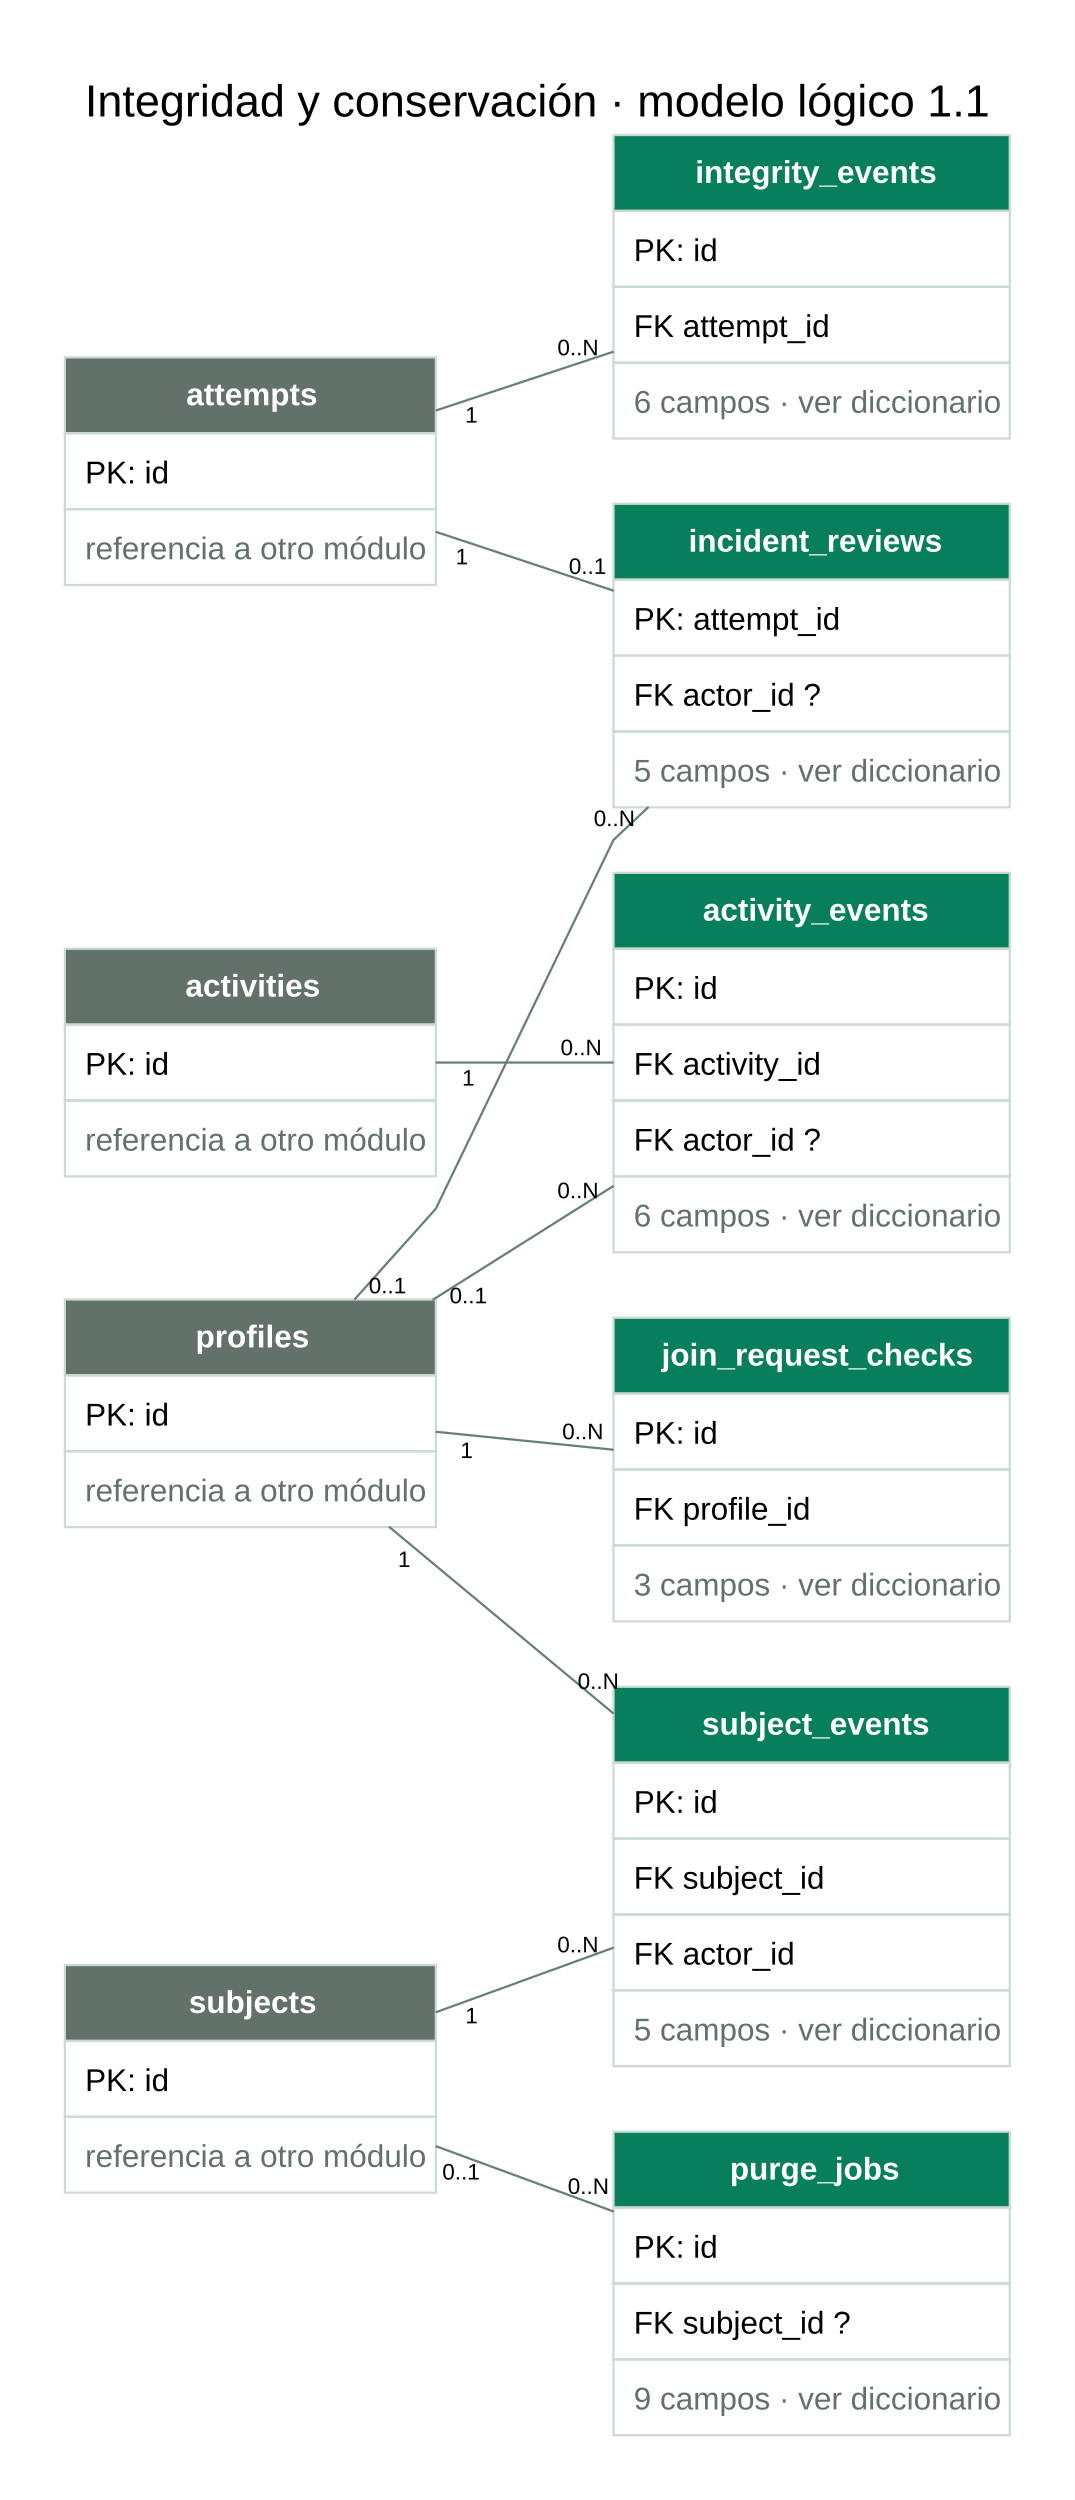
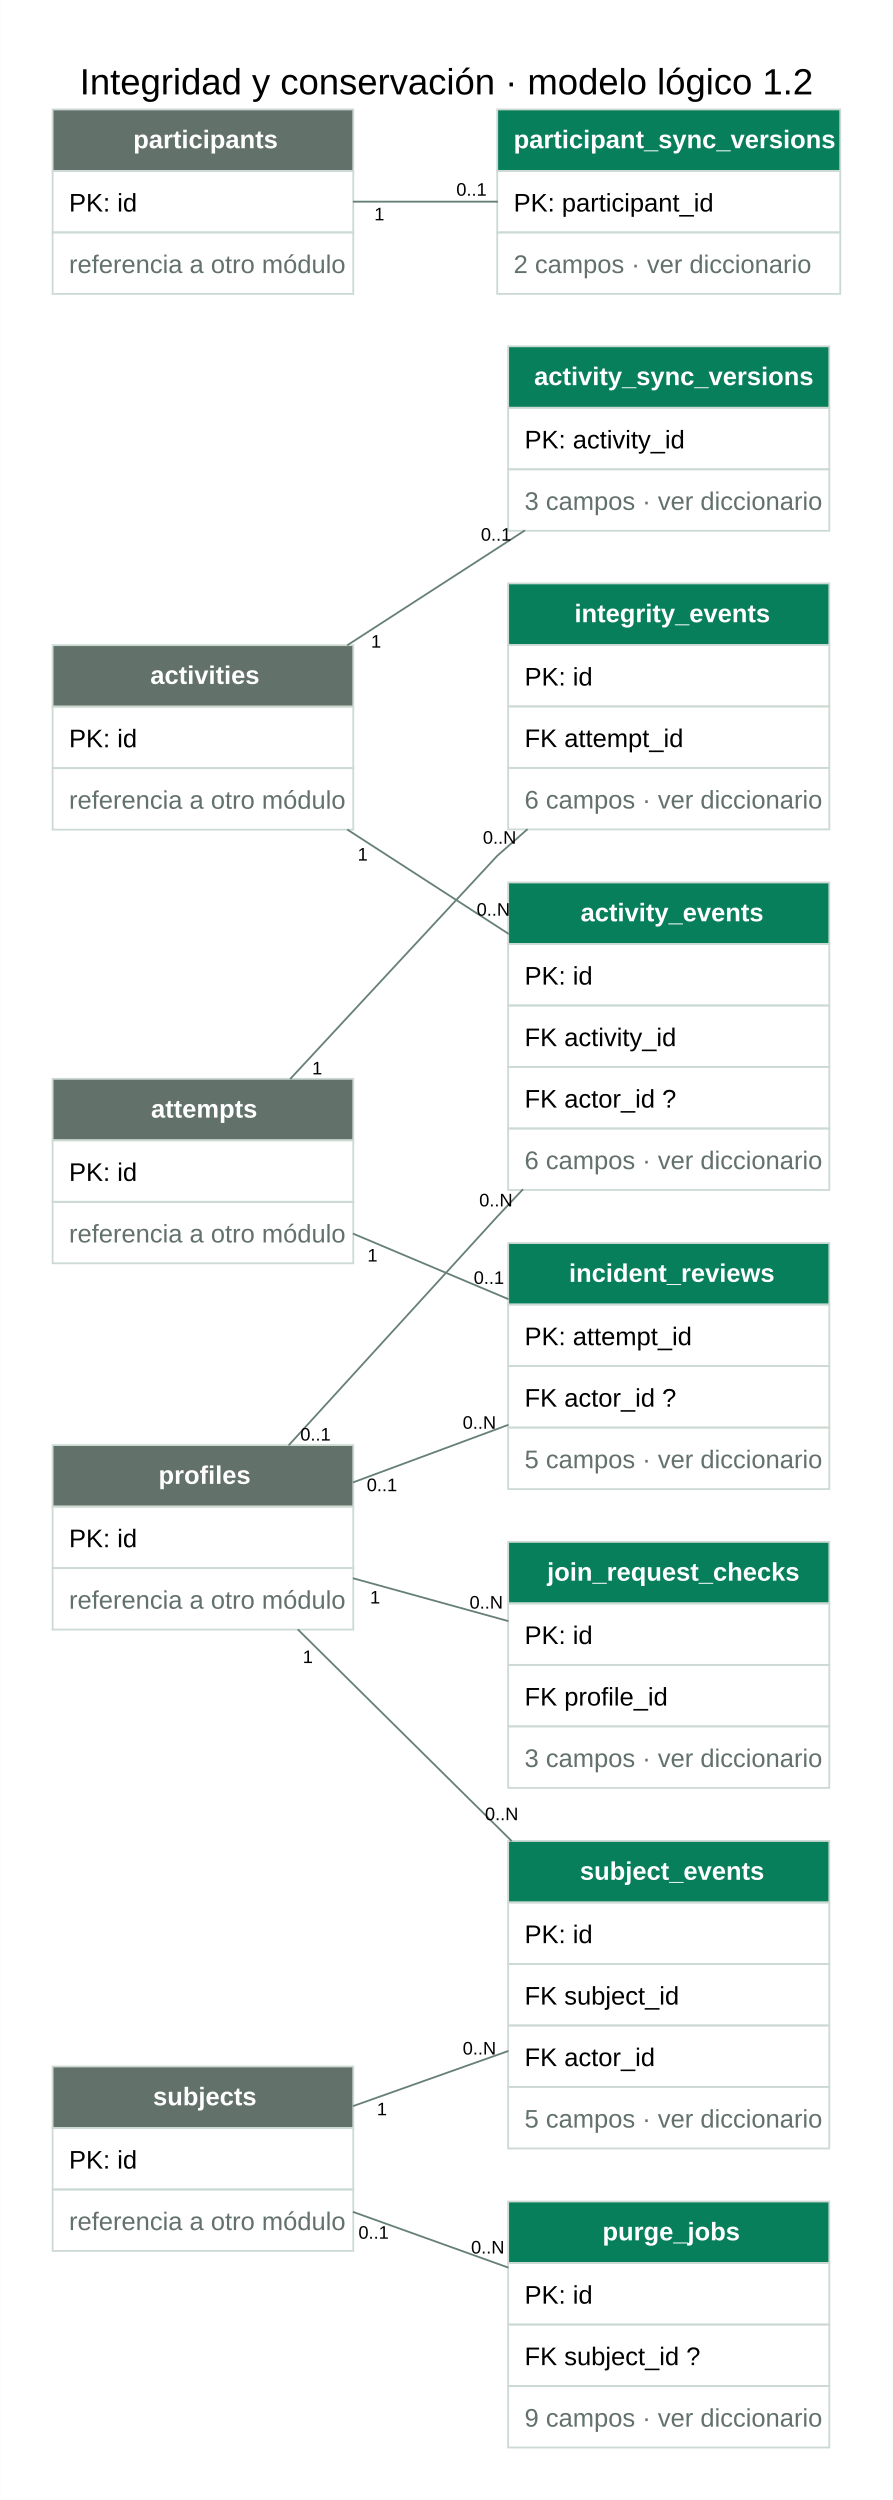
- <svg xmlns="http://www.w3.org/2000/svg" width="478pt" height="1112pt" viewBox="0.00 0.00 477.85 1111.85">
-   <g id="graph0" class="graph" transform="scale(1 1) rotate(0) translate(28.8 1083.05)">
-     <polygon fill="#ffffff" stroke="none" points="-28.8,28.8 -28.8,-1083.05 449.05,-1083.05 449.05,28.8 -28.8,28.8" />
-     <text text-anchor="middle" x="210.12" y="-1031.25" font-family="Arial" font-size="20.00">Integridad y conservación · modelo lógico 1.1</text>
+ <svg xmlns="http://www.w3.org/2000/svg" width="490pt" height="1372pt" viewBox="0.00 0.00 489.85 1371.97">
+   <g id="graph0" class="graph" transform="scale(1 1) rotate(0) translate(28.8 1343.17)">
+     <polygon fill="#ffffff" stroke="none" points="-28.8,28.8 -28.8,-1343.17 461.05,-1343.17 461.05,28.8 -28.8,28.8" />
+     <text text-anchor="middle" x="216.12" y="-1291.38" font-family="Arial" font-size="20.00">Integridad y conservación · modelo lógico 1.2</text>
    <g id="node1" class="node">
-       <polygon fill="#63716b" stroke="none" points="0,-627.38 0,-661.12 165,-661.12 165,-627.38 0,-627.38" />
-       <polygon fill="none" stroke="#cddad4" points="0,-627.38 0,-661.12 165,-661.12 165,-627.38 0,-627.38" />
-       <text text-anchor="start" x="53.62" y="-639.83" font-family="Arial" font-weight="bold" font-size="14.00" fill="white">activities</text>
-       <polygon fill="none" stroke="#cddad4" points="0,-593.62 0,-627.38 165,-627.38 165,-593.62 0,-593.62" />
-       <text text-anchor="start" x="9" y="-605.08" font-family="Arial" font-size="14.00">PK: id</text>
-       <polygon fill="none" stroke="#cddad4" points="0,-559.88 0,-593.62 165,-593.62 165,-559.88 0,-559.88" />
-       <text text-anchor="start" x="9" y="-571.33" font-family="Arial" font-size="14.00" fill="#63716b">referencia a otro módulo</text>
+       <polygon fill="#63716b" stroke="none" points="0,-955.38 0,-989.12 165,-989.12 165,-955.38 0,-955.38" />
+       <polygon fill="none" stroke="#cddad4" points="0,-955.38 0,-989.12 165,-989.12 165,-955.38 0,-955.38" />
+       <text text-anchor="start" x="53.62" y="-967.83" font-family="Arial" font-weight="bold" font-size="14.00" fill="white">activities</text>
+       <polygon fill="none" stroke="#cddad4" points="0,-921.62 0,-955.38 165,-955.38 165,-921.62 0,-921.62" />
+       <text text-anchor="start" x="9" y="-933.08" font-family="Arial" font-size="14.00">PK: id</text>
+       <polygon fill="none" stroke="#cddad4" points="0,-887.88 0,-921.62 165,-921.62 165,-887.88 0,-887.88" />
+       <text text-anchor="start" x="9" y="-899.33" font-family="Arial" font-size="14.00" fill="#63716b">referencia a otro módulo</text>
    </g>
    <g id="node2" class="node">
-       <polygon fill="#087f5b" stroke="none" points="244,-661.12 244,-694.88 420.25,-694.88 420.25,-661.12 244,-661.12" />
-       <polygon fill="none" stroke="#cddad4" points="244,-661.12 244,-694.88 420.25,-694.88 420.25,-661.12 244,-661.12" />
-       <text text-anchor="start" x="283.75" y="-673.58" font-family="Arial" font-weight="bold" font-size="14.00" fill="white">activity_events</text>
-       <polygon fill="none" stroke="#cddad4" points="244,-627.38 244,-661.12 420.25,-661.12 420.25,-627.38 244,-627.38" />
-       <text text-anchor="start" x="253" y="-638.83" font-family="Arial" font-size="14.00">PK: id</text>
-       <polygon fill="none" stroke="#cddad4" points="244,-593.62 244,-627.38 420.25,-627.38 420.25,-593.62 244,-593.62" />
-       <text text-anchor="start" x="253" y="-605.08" font-family="Arial" font-size="14.00">FK activity_id</text>
-       <polygon fill="none" stroke="#cddad4" points="244,-559.88 244,-593.62 420.25,-593.62 420.25,-559.88 244,-559.88" />
-       <text text-anchor="start" x="253" y="-571.33" font-family="Arial" font-size="14.00">FK actor_id ?</text>
-       <polygon fill="none" stroke="#cddad4" points="244,-526.12 244,-559.88 420.25,-559.88 420.25,-526.12 244,-526.12" />
-       <text text-anchor="start" x="253" y="-537.58" font-family="Arial" font-size="14.00" fill="#63716b">6 campos · ver diccionario</text>
+       <polygon fill="#087f5b" stroke="none" points="250,-825.12 250,-858.88 426.25,-858.88 426.25,-825.12 250,-825.12" />
+       <polygon fill="none" stroke="#cddad4" points="250,-825.12 250,-858.88 426.25,-858.88 426.25,-825.12 250,-825.12" />
+       <text text-anchor="start" x="289.75" y="-837.58" font-family="Arial" font-weight="bold" font-size="14.00" fill="white">activity_events</text>
+       <polygon fill="none" stroke="#cddad4" points="250,-791.38 250,-825.12 426.25,-825.12 426.25,-791.38 250,-791.38" />
+       <text text-anchor="start" x="259" y="-802.83" font-family="Arial" font-size="14.00">PK: id</text>
+       <polygon fill="none" stroke="#cddad4" points="250,-757.62 250,-791.38 426.25,-791.38 426.25,-757.62 250,-757.62" />
+       <text text-anchor="start" x="259" y="-769.08" font-family="Arial" font-size="14.00">FK activity_id</text>
+       <polygon fill="none" stroke="#cddad4" points="250,-723.88 250,-757.62 426.25,-757.62 426.25,-723.88 250,-723.88" />
+       <text text-anchor="start" x="259" y="-735.33" font-family="Arial" font-size="14.00">FK actor_id ?</text>
+       <polygon fill="none" stroke="#cddad4" points="250,-690.12 250,-723.88 426.25,-723.88 426.25,-690.12 250,-690.12" />
+       <text text-anchor="start" x="259" y="-701.58" font-family="Arial" font-size="14.00" fill="#63716b">6 campos · ver diccionario</text>
    </g>
    <g id="edge4" class="edge">
-       <path fill="none" stroke="#668076" d="M164.92,-610.5C190.3,-610.5 218.37,-610.5 244.11,-610.5" />
-       <text text-anchor="middle" x="229.61" y="-613.76" font-family="Arial" font-size="10.00">0..N</text>
-       <text text-anchor="middle" x="179.43" y="-600.24" font-family="Arial" font-size="10.00">1</text>
+       <path fill="none" stroke="#668076" d="M161.67,-887.96C189.76,-869.79 221.6,-849.2 250.38,-830.59" />
+       <text text-anchor="middle" x="241.87" y="-840.64" font-family="Arial" font-size="10.00">0..N</text>
+       <text text-anchor="middle" x="170.17" y="-870.9" font-family="Arial" font-size="10.00">1</text>
    </g>
    <g id="node3" class="node">
-       <polygon fill="#63716b" stroke="none" points="0,-890.38 0,-924.12 165,-924.12 165,-890.38 0,-890.38" />
-       <polygon fill="none" stroke="#cddad4" points="0,-890.38 0,-924.12 165,-924.12 165,-890.38 0,-890.38" />
-       <text text-anchor="start" x="54" y="-902.83" font-family="Arial" font-weight="bold" font-size="14.00" fill="white">attempts</text>
-       <polygon fill="none" stroke="#cddad4" points="0,-856.62 0,-890.38 165,-890.38 165,-856.62 0,-856.62" />
-       <text text-anchor="start" x="9" y="-868.08" font-family="Arial" font-size="14.00">PK: id</text>
-       <polygon fill="none" stroke="#cddad4" points="0,-822.88 0,-856.62 165,-856.62 165,-822.88 0,-822.88" />
-       <text text-anchor="start" x="9" y="-834.33" font-family="Arial" font-size="14.00" fill="#63716b">referencia a otro módulo</text>
+       <polygon fill="#087f5b" stroke="none" points="250,-1119.38 250,-1153.12 426.25,-1153.12 426.25,-1119.38 250,-1119.38" />
+       <polygon fill="none" stroke="#cddad4" points="250,-1119.38 250,-1153.12 426.25,-1153.12 426.25,-1119.38 250,-1119.38" />
+       <text text-anchor="start" x="264.25" y="-1131.83" font-family="Arial" font-weight="bold" font-size="14.00" fill="white">activity_sync_versions</text>
+       <polygon fill="none" stroke="#cddad4" points="250,-1085.62 250,-1119.38 426.25,-1119.38 426.25,-1085.62 250,-1085.62" />
+       <text text-anchor="start" x="259" y="-1097.08" font-family="Arial" font-size="14.00">PK: activity_id</text>
+       <polygon fill="none" stroke="#cddad4" points="250,-1051.88 250,-1085.62 426.25,-1085.62 426.25,-1051.88 250,-1051.88" />
+       <text text-anchor="start" x="259" y="-1063.33" font-family="Arial" font-size="14.00" fill="#63716b">3 campos · ver diccionario</text>
+     </g>
+     <g id="edge10" class="edge">
+       <path fill="none" stroke="#668076" d="M161.67,-989.04C192.67,-1009.09 228.24,-1032.09 259.22,-1052.12" />
+       <text text-anchor="middle" x="243.37" y="-1046.43" font-family="Arial" font-size="10.00">0..1</text>
+       <text text-anchor="middle" x="177.51" y="-987.74" font-family="Arial" font-size="10.00">1</text>
    </g>
    <g id="node4" class="node">
-       <polygon fill="#087f5b" stroke="none" points="244,-825.25 244,-859 420.25,-859 420.25,-825.25 244,-825.25" />
-       <polygon fill="none" stroke="#cddad4" points="244,-825.25 244,-859 420.25,-859 420.25,-825.25 244,-825.25" />
-       <text text-anchor="start" x="277.38" y="-837.7" font-family="Arial" font-weight="bold" font-size="14.00" fill="white">incident_reviews</text>
-       <polygon fill="none" stroke="#cddad4" points="244,-791.5 244,-825.25 420.25,-825.25 420.25,-791.5 244,-791.5" />
-       <text text-anchor="start" x="253" y="-802.95" font-family="Arial" font-size="14.00">PK: attempt_id</text>
-       <polygon fill="none" stroke="#cddad4" points="244,-757.75 244,-791.5 420.25,-791.5 420.25,-757.75 244,-757.75" />
-       <text text-anchor="start" x="253" y="-769.2" font-family="Arial" font-size="14.00">FK actor_id ?</text>
-       <polygon fill="none" stroke="#cddad4" points="244,-724 244,-757.75 420.25,-757.75 420.25,-724 244,-724" />
-       <text text-anchor="start" x="253" y="-735.45" font-family="Arial" font-size="14.00" fill="#63716b">5 campos · ver diccionario</text>
+       <polygon fill="#63716b" stroke="none" points="0,-717.38 0,-751.12 165,-751.12 165,-717.38 0,-717.38" />
+       <polygon fill="none" stroke="#cddad4" points="0,-717.38 0,-751.12 165,-751.12 165,-717.38 0,-717.38" />
+       <text text-anchor="start" x="54" y="-729.83" font-family="Arial" font-weight="bold" font-size="14.00" fill="white">attempts</text>
+       <polygon fill="none" stroke="#cddad4" points="0,-683.62 0,-717.38 165,-717.38 165,-683.62 0,-683.62" />
+       <text text-anchor="start" x="9" y="-695.08" font-family="Arial" font-size="14.00">PK: id</text>
+       <polygon fill="none" stroke="#cddad4" points="0,-649.88 0,-683.62 165,-683.62 165,-649.88 0,-649.88" />
+       <text text-anchor="start" x="9" y="-661.33" font-family="Arial" font-size="14.00" fill="#63716b">referencia a otro módulo</text>
+     </g>
+     <g id="node5" class="node">
+       <polygon fill="#087f5b" stroke="none" points="250,-627.25 250,-661 426.25,-661 426.25,-627.25 250,-627.25" />
+       <polygon fill="none" stroke="#cddad4" points="250,-627.25 250,-661 426.25,-661 426.25,-627.25 250,-627.25" />
+       <text text-anchor="start" x="283.38" y="-639.7" font-family="Arial" font-weight="bold" font-size="14.00" fill="white">incident_reviews</text>
+       <polygon fill="none" stroke="#cddad4" points="250,-593.5 250,-627.25 426.25,-627.25 426.25,-593.5 250,-593.5" />
+       <text text-anchor="start" x="259" y="-604.95" font-family="Arial" font-size="14.00">PK: attempt_id</text>
+       <polygon fill="none" stroke="#cddad4" points="250,-559.75 250,-593.5 426.25,-593.5 426.25,-559.75 250,-559.75" />
+       <text text-anchor="start" x="259" y="-571.2" font-family="Arial" font-size="14.00">FK actor_id ?</text>
+       <polygon fill="none" stroke="#cddad4" points="250,-526 250,-559.75 426.25,-559.75 426.25,-526 250,-526" />
+       <text text-anchor="start" x="259" y="-537.45" font-family="Arial" font-size="14.00" fill="#63716b">5 campos · ver diccionario</text>
    </g>
    <g id="edge2" class="edge">
-       <path fill="none" stroke="#668076" d="M164.92,-846.54C190.3,-838.13 218.37,-828.84 244.11,-820.31" />
-       <text text-anchor="middle" x="232.47" y="-827.79" font-family="Arial" font-size="10.00">0..1</text>
-       <text text-anchor="middle" x="176.56" y="-832.06" font-family="Arial" font-size="10.00">1</text>
+       <path fill="none" stroke="#668076" d="M164.8,-666.2C192.03,-654.71 222.5,-641.86 250.16,-630.19" />
+       <text text-anchor="middle" x="239.43" y="-638.56" font-family="Arial" font-size="10.00">0..1</text>
+       <text text-anchor="middle" x="175.53" y="-650.84" font-family="Arial" font-size="10.00">1</text>
    </g>
-     <g id="node5" class="node">
-       <polygon fill="#087f5b" stroke="none" points="244,-989.25 244,-1023 420.25,-1023 420.25,-989.25 244,-989.25" />
-       <polygon fill="none" stroke="#cddad4" points="244,-989.25 244,-1023 420.25,-1023 420.25,-989.25 244,-989.25" />
-       <text text-anchor="start" x="280.38" y="-1001.7" font-family="Arial" font-weight="bold" font-size="14.00" fill="white">integrity_events</text>
-       <polygon fill="none" stroke="#cddad4" points="244,-955.5 244,-989.25 420.25,-989.25 420.25,-955.5 244,-955.5" />
-       <text text-anchor="start" x="253" y="-966.95" font-family="Arial" font-size="14.00">PK: id</text>
-       <polygon fill="none" stroke="#cddad4" points="244,-921.75 244,-955.5 420.25,-955.5 420.25,-921.75 244,-921.75" />
-       <text text-anchor="start" x="253" y="-933.2" font-family="Arial" font-size="14.00">FK attempt_id</text>
-       <polygon fill="none" stroke="#cddad4" points="244,-888 244,-921.75 420.25,-921.75 420.25,-888 244,-888" />
-       <text text-anchor="start" x="253" y="-899.45" font-family="Arial" font-size="14.00" fill="#63716b">6 campos · ver diccionario</text>
+     <g id="node6" class="node">
+       <polygon fill="#087f5b" stroke="none" points="250,-989.25 250,-1023 426.25,-1023 426.25,-989.25 250,-989.25" />
+       <polygon fill="none" stroke="#cddad4" points="250,-989.25 250,-1023 426.25,-1023 426.25,-989.25 250,-989.25" />
+       <text text-anchor="start" x="286.38" y="-1001.7" font-family="Arial" font-weight="bold" font-size="14.00" fill="white">integrity_events</text>
+       <polygon fill="none" stroke="#cddad4" points="250,-955.5 250,-989.25 426.25,-989.25 426.25,-955.5 250,-955.5" />
+       <text text-anchor="start" x="259" y="-966.95" font-family="Arial" font-size="14.00">PK: id</text>
+       <polygon fill="none" stroke="#cddad4" points="250,-921.75 250,-955.5 426.25,-955.5 426.25,-921.75 250,-921.75" />
+       <text text-anchor="start" x="259" y="-933.2" font-family="Arial" font-size="14.00">FK attempt_id</text>
+       <polygon fill="none" stroke="#cddad4" points="250,-888 250,-921.75 426.25,-921.75 426.25,-888 250,-888" />
+       <text text-anchor="start" x="259" y="-899.45" font-family="Arial" font-size="14.00" fill="#63716b">6 campos · ver diccionario</text>
    </g>
    <g id="edge1" class="edge">
-       <path fill="none" stroke="#668076" d="M164.92,-900.46C190.3,-908.87 218.37,-918.16 244.11,-926.69" />
-       <text text-anchor="middle" x="228.22" y="-925.05" font-family="Arial" font-size="10.00">0..N</text>
-       <text text-anchor="middle" x="180.82" y="-895.1" font-family="Arial" font-size="10.00">1</text>
-     </g>
-     <g id="node6" class="node">
-       <polygon fill="#087f5b" stroke="none" points="244,-463.25 244,-497 420.25,-497 420.25,-463.25 244,-463.25" />
-       <polygon fill="none" stroke="#cddad4" points="244,-463.25 244,-497 420.25,-497 420.25,-463.25 244,-463.25" />
-       <text text-anchor="start" x="265.38" y="-475.7" font-family="Arial" font-weight="bold" font-size="14.00" fill="white">join_request_checks</text>
-       <polygon fill="none" stroke="#cddad4" points="244,-429.5 244,-463.25 420.25,-463.25 420.25,-429.5 244,-429.5" />
-       <text text-anchor="start" x="253" y="-440.95" font-family="Arial" font-size="14.00">PK: id</text>
-       <polygon fill="none" stroke="#cddad4" points="244,-395.75 244,-429.5 420.25,-429.5 420.25,-395.75 244,-395.75" />
-       <text text-anchor="start" x="253" y="-407.2" font-family="Arial" font-size="14.00">FK profile_id</text>
-       <polygon fill="none" stroke="#cddad4" points="244,-362 244,-395.75 420.25,-395.75 420.25,-362 244,-362" />
-       <text text-anchor="start" x="253" y="-373.45" font-family="Arial" font-size="14.00" fill="#63716b">3 campos · ver diccionario</text>
+       <path fill="none" stroke="#668076" d="M130.35,-751C177.73,-802.07 244,-873.5 244,-873.5 244,-873.5 250.77,-879.46 260.65,-888.16" />
+       <text text-anchor="middle" x="245.3" y="-880.15" font-family="Arial" font-size="10.00">0..N</text>
+       <text text-anchor="middle" x="145.17" y="-753.54" font-family="Arial" font-size="10.00">1</text>
    </g>
    <g id="node7" class="node">
-       <polygon fill="#63716b" stroke="none" points="0,-471.38 0,-505.12 165,-505.12 165,-471.38 0,-471.38" />
-       <polygon fill="none" stroke="#cddad4" points="0,-471.38 0,-505.12 165,-505.12 165,-471.38 0,-471.38" />
-       <text text-anchor="start" x="58.12" y="-483.82" font-family="Arial" font-weight="bold" font-size="14.00" fill="white">profiles</text>
-       <polygon fill="none" stroke="#cddad4" points="0,-437.62 0,-471.38 165,-471.38 165,-437.62 0,-437.62" />
-       <text text-anchor="start" x="9" y="-449.07" font-family="Arial" font-size="14.00">PK: id</text>
-       <polygon fill="none" stroke="#cddad4" points="0,-403.88 0,-437.62 165,-437.62 165,-403.88 0,-403.88" />
-       <text text-anchor="start" x="9" y="-415.32" font-family="Arial" font-size="14.00" fill="#63716b">referencia a otro módulo</text>
+       <polygon fill="#087f5b" stroke="none" points="250,-463.25 250,-497 426.25,-497 426.25,-463.25 250,-463.25" />
+       <polygon fill="none" stroke="#cddad4" points="250,-463.25 250,-497 426.25,-497 426.25,-463.25 250,-463.25" />
+       <text text-anchor="start" x="271.38" y="-475.7" font-family="Arial" font-weight="bold" font-size="14.00" fill="white">join_request_checks</text>
+       <polygon fill="none" stroke="#cddad4" points="250,-429.5 250,-463.25 426.25,-463.25 426.25,-429.5 250,-429.5" />
+       <text text-anchor="start" x="259" y="-440.95" font-family="Arial" font-size="14.00">PK: id</text>
+       <polygon fill="none" stroke="#cddad4" points="250,-395.75 250,-429.5 426.25,-429.5 426.25,-395.75 250,-395.75" />
+       <text text-anchor="start" x="259" y="-407.2" font-family="Arial" font-size="14.00">FK profile_id</text>
+       <polygon fill="none" stroke="#cddad4" points="250,-362 250,-395.75 426.25,-395.75 426.25,-362 250,-362" />
+       <text text-anchor="start" x="259" y="-373.45" font-family="Arial" font-size="14.00" fill="#63716b">3 campos · ver diccionario</text>
+     </g>
+     <g id="node8" class="node">
+       <polygon fill="#087f5b" stroke="none" points="244,-1249.38 244,-1283.12 432.25,-1283.12 432.25,-1249.38 244,-1249.38" />
+       <polygon fill="none" stroke="#cddad4" points="244,-1249.38 244,-1283.12 432.25,-1283.12 432.25,-1249.38 244,-1249.38" />
+       <text text-anchor="start" x="253" y="-1261.83" font-family="Arial" font-weight="bold" font-size="14.00" fill="white">participant_sync_versions</text>
+       <polygon fill="none" stroke="#cddad4" points="244,-1215.62 244,-1249.38 432.25,-1249.38 432.25,-1215.62 244,-1215.62" />
+       <text text-anchor="start" x="253" y="-1227.08" font-family="Arial" font-size="14.00">PK: participant_id</text>
+       <polygon fill="none" stroke="#cddad4" points="244,-1181.88 244,-1215.62 432.25,-1215.62 432.25,-1181.88 244,-1181.88" />
+       <text text-anchor="start" x="253" y="-1193.33" font-family="Arial" font-size="14.00" fill="#63716b">2 campos · ver diccionario</text>
+     </g>
+     <g id="node9" class="node">
+       <polygon fill="#63716b" stroke="none" points="0,-1249.38 0,-1283.12 165,-1283.12 165,-1249.38 0,-1249.38" />
+       <polygon fill="none" stroke="#cddad4" points="0,-1249.38 0,-1283.12 165,-1283.12 165,-1249.38 0,-1249.38" />
+       <text text-anchor="start" x="44.25" y="-1261.83" font-family="Arial" font-weight="bold" font-size="14.00" fill="white">participants</text>
+       <polygon fill="none" stroke="#cddad4" points="0,-1215.62 0,-1249.38 165,-1249.38 165,-1215.62 0,-1215.62" />
+       <text text-anchor="start" x="9" y="-1227.08" font-family="Arial" font-size="14.00">PK: id</text>
+       <polygon fill="none" stroke="#cddad4" points="0,-1181.88 0,-1215.62 165,-1215.62 165,-1181.88 0,-1181.88" />
+       <text text-anchor="start" x="9" y="-1193.33" font-family="Arial" font-size="14.00" fill="#63716b">referencia a otro módulo</text>
+     </g>
+     <g id="edge11" class="edge">
+       <path fill="none" stroke="#668076" d="M164.8,-1232.5C190.15,-1232.5 218.31,-1232.5 244.39,-1232.5" />
+       <text text-anchor="middle" x="229.88" y="-1235.76" font-family="Arial" font-size="10.00">0..1</text>
+       <text text-anchor="middle" x="179.3" y="-1222.24" font-family="Arial" font-size="10.00">1</text>
+     </g>
+     <g id="node10" class="node">
+       <polygon fill="#63716b" stroke="none" points="0,-516.38 0,-550.12 165,-550.12 165,-516.38 0,-516.38" />
+       <polygon fill="none" stroke="#cddad4" points="0,-516.38 0,-550.12 165,-550.12 165,-516.38 0,-516.38" />
+       <text text-anchor="start" x="58.12" y="-528.83" font-family="Arial" font-weight="bold" font-size="14.00" fill="white">profiles</text>
+       <polygon fill="none" stroke="#cddad4" points="0,-482.62 0,-516.38 165,-516.38 165,-482.62 0,-482.62" />
+       <text text-anchor="start" x="9" y="-494.07" font-family="Arial" font-size="14.00">PK: id</text>
+       <polygon fill="none" stroke="#cddad4" points="0,-448.88 0,-482.62 165,-482.62 165,-448.88 0,-448.88" />
+       <text text-anchor="start" x="9" y="-460.32" font-family="Arial" font-size="14.00" fill="#63716b">referencia a otro módulo</text>
    </g>
    <g id="edge5" class="edge">
-       <path fill="none" stroke="#668076" d="M163.55,-504.93C189.27,-521.13 217.88,-539.16 244.07,-555.66" />
-       <text text-anchor="middle" x="228.2" y="-550.15" font-family="Arial" font-size="10.00">0..N</text>
-       <text text-anchor="middle" x="179.43" y="-503.44" font-family="Arial" font-size="10.00">0..1</text>
+       <path fill="none" stroke="#668076" d="M129.49,-549.93C176.92,-601.94 244,-675.5 244,-675.5 244,-675.5 249.64,-681.5 258.14,-690.54" />
+       <text text-anchor="middle" x="243.28" y="-681.11" font-family="Arial" font-size="10.00">0..N</text>
+       <text text-anchor="middle" x="144.26" y="-552.59" font-family="Arial" font-size="10.00">0..1</text>
    </g>
    <g id="edge3" class="edge">
-       <path fill="none" stroke="#668076" d="M128.78,-505.06C147.54,-526 165,-545.5 165,-545.5 165,-545.5 244,-709.5 244,-709.5 244,-709.5 250.33,-715.46 259.58,-724.16" />
-       <text text-anchor="middle" x="244.38" y="-715.65" font-family="Arial" font-size="10.00">0..N</text>
-       <text text-anchor="middle" x="143.49" y="-507.85" font-family="Arial" font-size="10.00">0..1</text>
+       <path fill="none" stroke="#668076" d="M164.8,-529.63C192.03,-539.73 222.5,-551.02 250.16,-561.27" />
+       <text text-anchor="middle" x="234.21" y="-559.07" font-family="Arial" font-size="10.00">0..N</text>
+       <text text-anchor="middle" x="180.74" y="-524.83" font-family="Arial" font-size="10.00">0..1</text>
    </g>
    <g id="edge9" class="edge">
-       <path fill="none" stroke="#668076" d="M164.92,-446.28C190.3,-443.72 218.37,-440.88 244.11,-438.28" />
-       <text text-anchor="middle" x="230.36" y="-442.97" font-family="Arial" font-size="10.00">0..N</text>
-       <text text-anchor="middle" x="178.67" y="-434.6" font-family="Arial" font-size="10.00">1</text>
+       <path fill="none" stroke="#668076" d="M164.8,-477.06C192.03,-469.54 222.5,-461.13 250.16,-453.5" />
+       <text text-anchor="middle" x="237.98" y="-460.38" font-family="Arial" font-size="10.00">0..N</text>
+       <text text-anchor="middle" x="176.97" y="-463.19" font-family="Arial" font-size="10.00">1</text>
    </g>
-     <g id="node9" class="node">
-       <polygon fill="#087f5b" stroke="none" points="244,-299.12 244,-332.88 420.25,-332.88 420.25,-299.12 244,-299.12" />
-       <polygon fill="none" stroke="#cddad4" points="244,-299.12 244,-332.88 420.25,-332.88 420.25,-299.12 244,-299.12" />
-       <text text-anchor="start" x="283.38" y="-311.57" font-family="Arial" font-weight="bold" font-size="14.00" fill="white">subject_events</text>
-       <polygon fill="none" stroke="#cddad4" points="244,-265.38 244,-299.12 420.25,-299.12 420.25,-265.38 244,-265.38" />
-       <text text-anchor="start" x="253" y="-276.82" font-family="Arial" font-size="14.00">PK: id</text>
-       <polygon fill="none" stroke="#cddad4" points="244,-231.62 244,-265.38 420.25,-265.38 420.25,-231.62 244,-231.62" />
-       <text text-anchor="start" x="253" y="-243.07" font-family="Arial" font-size="14.00">FK subject_id</text>
-       <polygon fill="none" stroke="#cddad4" points="244,-197.88 244,-231.62 420.25,-231.62 420.25,-197.88 244,-197.88" />
-       <text text-anchor="start" x="253" y="-209.32" font-family="Arial" font-size="14.00">FK actor_id</text>
-       <polygon fill="none" stroke="#cddad4" points="244,-164.12 244,-197.88 420.25,-197.88 420.25,-164.12 244,-164.12" />
-       <text text-anchor="start" x="253" y="-175.57" font-family="Arial" font-size="14.00" fill="#63716b">5 campos · ver diccionario</text>
+     <g id="node12" class="node">
+       <polygon fill="#087f5b" stroke="none" points="250,-299.12 250,-332.88 426.25,-332.88 426.25,-299.12 250,-299.12" />
+       <polygon fill="none" stroke="#cddad4" points="250,-299.12 250,-332.88 426.25,-332.88 426.25,-299.12 250,-299.12" />
+       <text text-anchor="start" x="289.38" y="-311.57" font-family="Arial" font-weight="bold" font-size="14.00" fill="white">subject_events</text>
+       <polygon fill="none" stroke="#cddad4" points="250,-265.38 250,-299.12 426.25,-299.12 426.25,-265.38 250,-265.38" />
+       <text text-anchor="start" x="259" y="-276.82" font-family="Arial" font-size="14.00">PK: id</text>
+       <polygon fill="none" stroke="#cddad4" points="250,-231.62 250,-265.38 426.25,-265.38 426.25,-231.62 250,-231.62" />
+       <text text-anchor="start" x="259" y="-243.07" font-family="Arial" font-size="14.00">FK subject_id</text>
+       <polygon fill="none" stroke="#cddad4" points="250,-197.88 250,-231.62 426.25,-231.62 426.25,-197.88 250,-197.88" />
+       <text text-anchor="start" x="259" y="-209.32" font-family="Arial" font-size="14.00">FK actor_id</text>
+       <polygon fill="none" stroke="#cddad4" points="250,-164.12 250,-197.88 426.25,-197.88 426.25,-164.12 250,-164.12" />
+       <text text-anchor="start" x="259" y="-175.57" font-family="Arial" font-size="14.00" fill="#63716b">5 campos · ver diccionario</text>
    </g>
    <g id="edge7" class="edge">
-       <path fill="none" stroke="#668076" d="M144.08,-404.11C174.14,-379.09 211.01,-348.42 244.05,-320.94" />
-       <text text-anchor="middle" x="237.22" y="-331.91" font-family="Arial" font-size="10.00">0..N</text>
-       <text text-anchor="middle" x="150.9" y="-386.13" font-family="Arial" font-size="10.00">1</text>
+       <path fill="none" stroke="#668076" d="M134.52,-449.01C168.15,-415.72 213.02,-371.32 251.98,-332.76" />
+       <text text-anchor="middle" x="246.43" y="-344.27" font-family="Arial" font-size="10.00">0..N</text>
+       <text text-anchor="middle" x="140.07" y="-430.5" font-family="Arial" font-size="10.00">1</text>
    </g>
-     <g id="node8" class="node">
-       <polygon fill="#087f5b" stroke="none" points="244,-101.25 244,-135 420.25,-135 420.25,-101.25 244,-101.25" />
-       <polygon fill="none" stroke="#cddad4" points="244,-101.25 244,-135 420.25,-135 420.25,-101.25 244,-101.25" />
-       <text text-anchor="start" x="295.75" y="-113.7" font-family="Arial" font-weight="bold" font-size="14.00" fill="white">purge_jobs</text>
-       <polygon fill="none" stroke="#cddad4" points="244,-67.5 244,-101.25 420.25,-101.25 420.25,-67.5 244,-67.5" />
-       <text text-anchor="start" x="253" y="-78.95" font-family="Arial" font-size="14.00">PK: id</text>
-       <polygon fill="none" stroke="#cddad4" points="244,-33.75 244,-67.5 420.25,-67.5 420.25,-33.75 244,-33.75" />
-       <text text-anchor="start" x="253" y="-45.2" font-family="Arial" font-size="14.00">FK subject_id ?</text>
-       <polygon fill="none" stroke="#cddad4" points="244,0 244,-33.75 420.25,-33.75 420.25,0 244,0" />
-       <text text-anchor="start" x="253" y="-11.45" font-family="Arial" font-size="14.00" fill="#63716b">9 campos · ver diccionario</text>
+     <g id="node11" class="node">
+       <polygon fill="#087f5b" stroke="none" points="250,-101.25 250,-135 426.25,-135 426.25,-101.25 250,-101.25" />
+       <polygon fill="none" stroke="#cddad4" points="250,-101.25 250,-135 426.25,-135 426.25,-101.25 250,-101.25" />
+       <text text-anchor="start" x="301.75" y="-113.7" font-family="Arial" font-weight="bold" font-size="14.00" fill="white">purge_jobs</text>
+       <polygon fill="none" stroke="#cddad4" points="250,-67.5 250,-101.25 426.25,-101.25 426.25,-67.5 250,-67.5" />
+       <text text-anchor="start" x="259" y="-78.95" font-family="Arial" font-size="14.00">PK: id</text>
+       <polygon fill="none" stroke="#cddad4" points="250,-33.75 250,-67.5 426.25,-67.5 426.25,-33.75 250,-33.75" />
+       <text text-anchor="start" x="259" y="-45.2" font-family="Arial" font-size="14.00">FK subject_id ?</text>
+       <polygon fill="none" stroke="#cddad4" points="250,0 250,-33.75 426.25,-33.75 426.25,0 250,0" />
+       <text text-anchor="start" x="259" y="-11.45" font-family="Arial" font-size="14.00" fill="#63716b">9 campos · ver diccionario</text>
    </g>
-     <g id="node10" class="node">
+     <g id="node13" class="node">
      <polygon fill="#63716b" stroke="none" points="0,-175.38 0,-209.12 165,-209.12 165,-175.38 0,-175.38" />
      <polygon fill="none" stroke="#cddad4" points="0,-175.38 0,-209.12 165,-209.12 165,-175.38 0,-175.38" />
      <text text-anchor="start" x="55.12" y="-187.82" font-family="Arial" font-weight="bold" font-size="14.00" fill="white">subjects</text>
      <polygon fill="none" stroke="#cddad4" points="0,-141.62 0,-175.38 165,-175.38 165,-141.62 0,-141.62" />
      <text text-anchor="start" x="9" y="-153.07" font-family="Arial" font-size="14.00">PK: id</text>
      <polygon fill="none" stroke="#cddad4" points="0,-107.88 0,-141.62 165,-141.62 165,-107.88 0,-107.88" />
      <text text-anchor="start" x="9" y="-119.33" font-family="Arial" font-size="14.00" fill="#63716b">referencia a otro módulo</text>
    </g>
    <g id="edge8" class="edge">
-       <path fill="none" stroke="#668076" d="M164.92,-128.58C190.3,-119.25 218.37,-108.94 244.11,-99.48" />
-       <text text-anchor="middle" x="232.83" y="-107.33" font-family="Arial" font-size="10.00">0..N</text>
-       <text text-anchor="middle" x="176.2" y="-113.73" font-family="Arial" font-size="10.00">0..1</text>
+       <path fill="none" stroke="#668076" d="M164.8,-129.33C192.03,-119.56 222.5,-108.63 250.16,-98.7" />
+       <text text-anchor="middle" x="238.8" y="-106.46" font-family="Arial" font-size="10.00">0..N</text>
+       <text text-anchor="middle" x="176.16" y="-114.57" font-family="Arial" font-size="10.00">0..1</text>
    </g>
    <g id="edge6" class="edge">
-       <path fill="none" stroke="#668076" d="M164.92,-188.09C190.3,-197.32 218.37,-207.52 244.11,-216.88" />
-       <text text-anchor="middle" x="228.17" y="-214.78" font-family="Arial" font-size="10.00">0..N</text>
-       <text text-anchor="middle" x="180.86" y="-183.19" font-family="Arial" font-size="10.00">1</text>
+       <path fill="none" stroke="#668076" d="M164.8,-187.35C192.03,-197.01 222.5,-207.83 250.16,-217.64" />
+       <text text-anchor="middle" x="234.23" y="-215.66" font-family="Arial" font-size="10.00">0..N</text>
+       <text text-anchor="middle" x="180.72" y="-182.32" font-family="Arial" font-size="10.00">1</text>
    </g>
  </g>
</svg>
